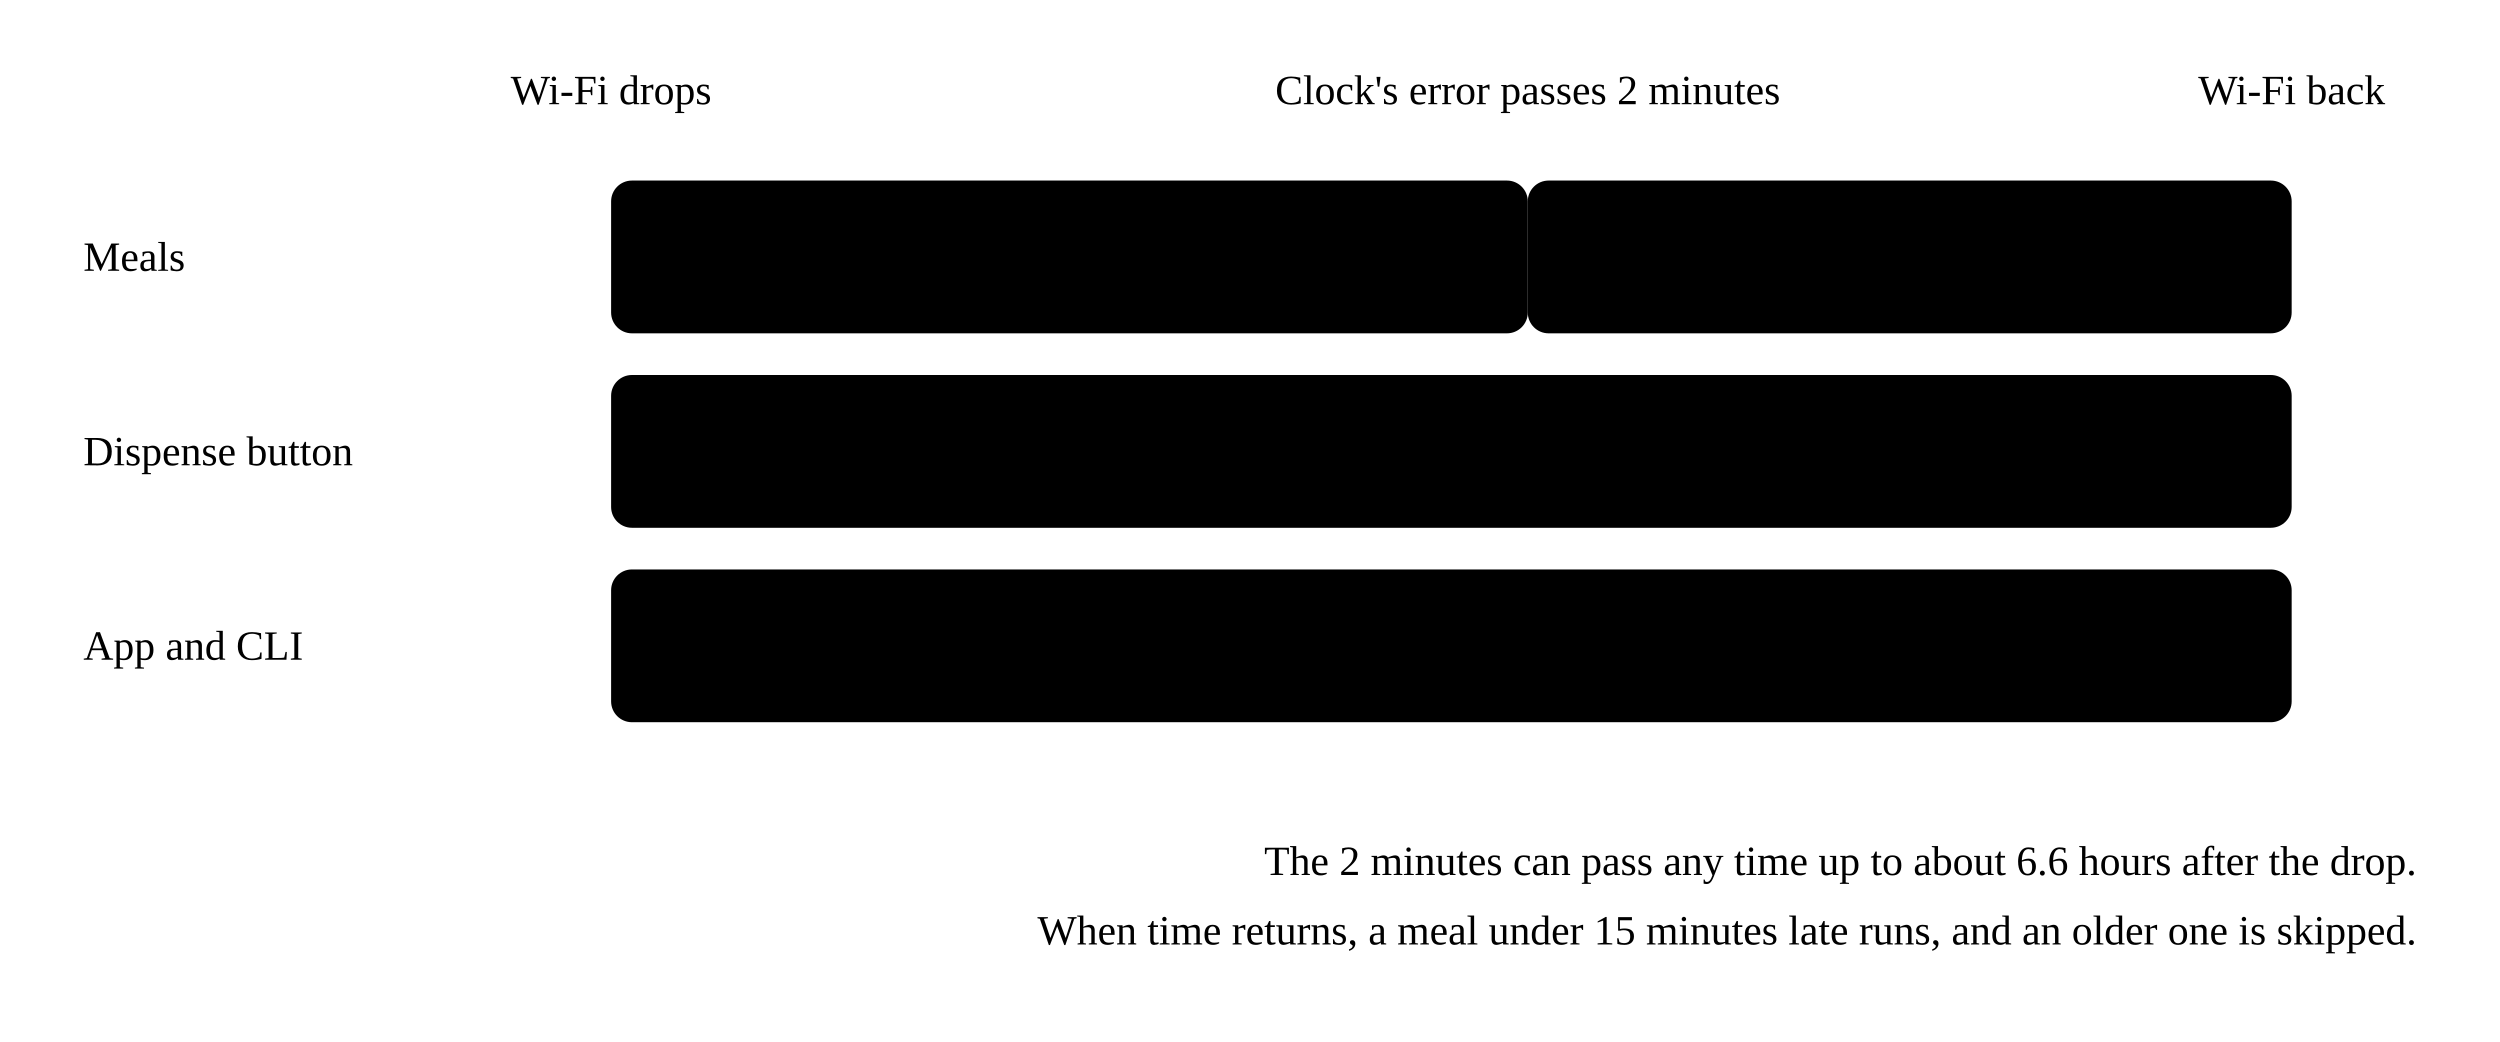
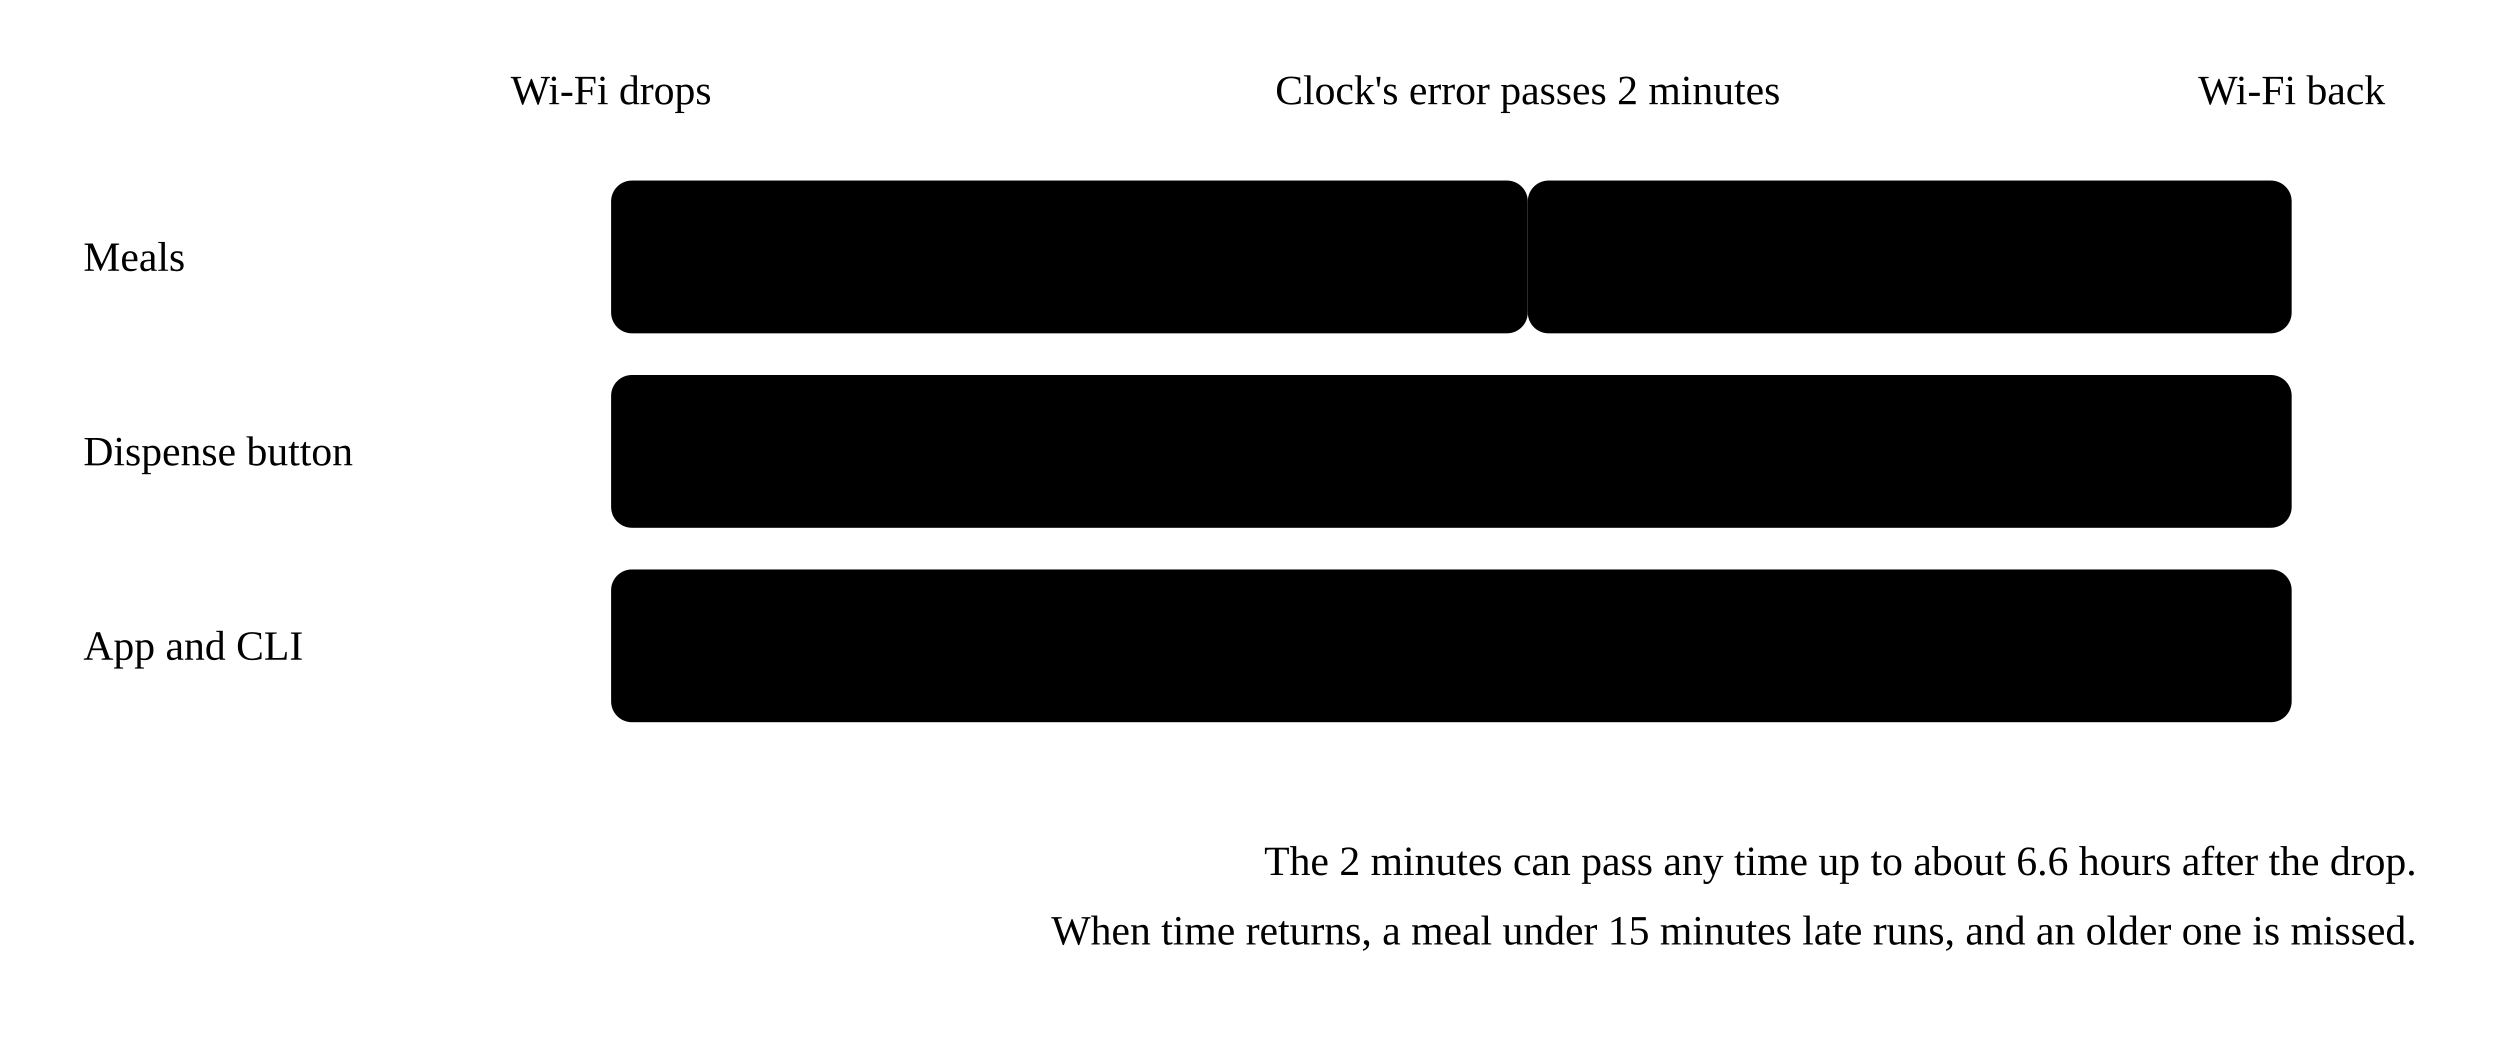
<svg xmlns="http://www.w3.org/2000/svg" viewBox="0 0 720 300" role="img" aria-labelledby="system-outage-title system-outage-desc">
  <line class="d-wire d-dashed" x1="176" y1="40" x2="176" y2="232" />
  <text x="176" y="30" text-anchor="middle" class="d-title">Wi-Fi drops</text>
  <line class="d-wire d-dashed" x1="440" y1="40" x2="440" y2="232" />
  <text x="440" y="30" text-anchor="middle" class="d-title">Clock's error passes 2 minutes</text>
  <line class="d-wire d-dashed" x1="660" y1="40" x2="660" y2="232" />
  <text x="660" y="30" text-anchor="middle" class="d-title">Wi-Fi back</text>
  <text x="24" y="78" class="d-title">Meals</text>
  <rect class="d-ok" x="176" y="52" width="264" height="44" rx="6" />
  <text x="308" y="79" text-anchor="middle">run from the running clock</text>
  <rect class="d-warn" x="440" y="52" width="220" height="44" rx="6" />
  <text x="550" y="79" text-anchor="middle">hold</text>
  <text x="24" y="134" class="d-title">Dispense button</text>
  <rect class="d-ok" x="176" y="108" width="484" height="44" rx="6" />
  <text x="418" y="135" text-anchor="middle">feeds on an unlocked panel, but can refuse a press while rejoining</text>
  <text x="24" y="190" class="d-title">App and CLI</text>
  <rect class="d-panel" x="176" y="164" width="484" height="44" rx="6" />
  <text x="418" y="191" text-anchor="middle">can't reach the feeder</text>
  <text x="696" y="252" text-anchor="end" class="d-muted">The 2 minutes can pass any time up to about 6.6 hours after the drop.</text>
-   <text x="696" y="272" text-anchor="end" class="d-muted">When time returns, a meal under 15 minutes late runs, and an older one is skipped.</text>
+   <text x="696" y="272" text-anchor="end" class="d-muted">When time returns, a meal under 15 minutes late runs, and an older one is missed.</text>
</svg>
